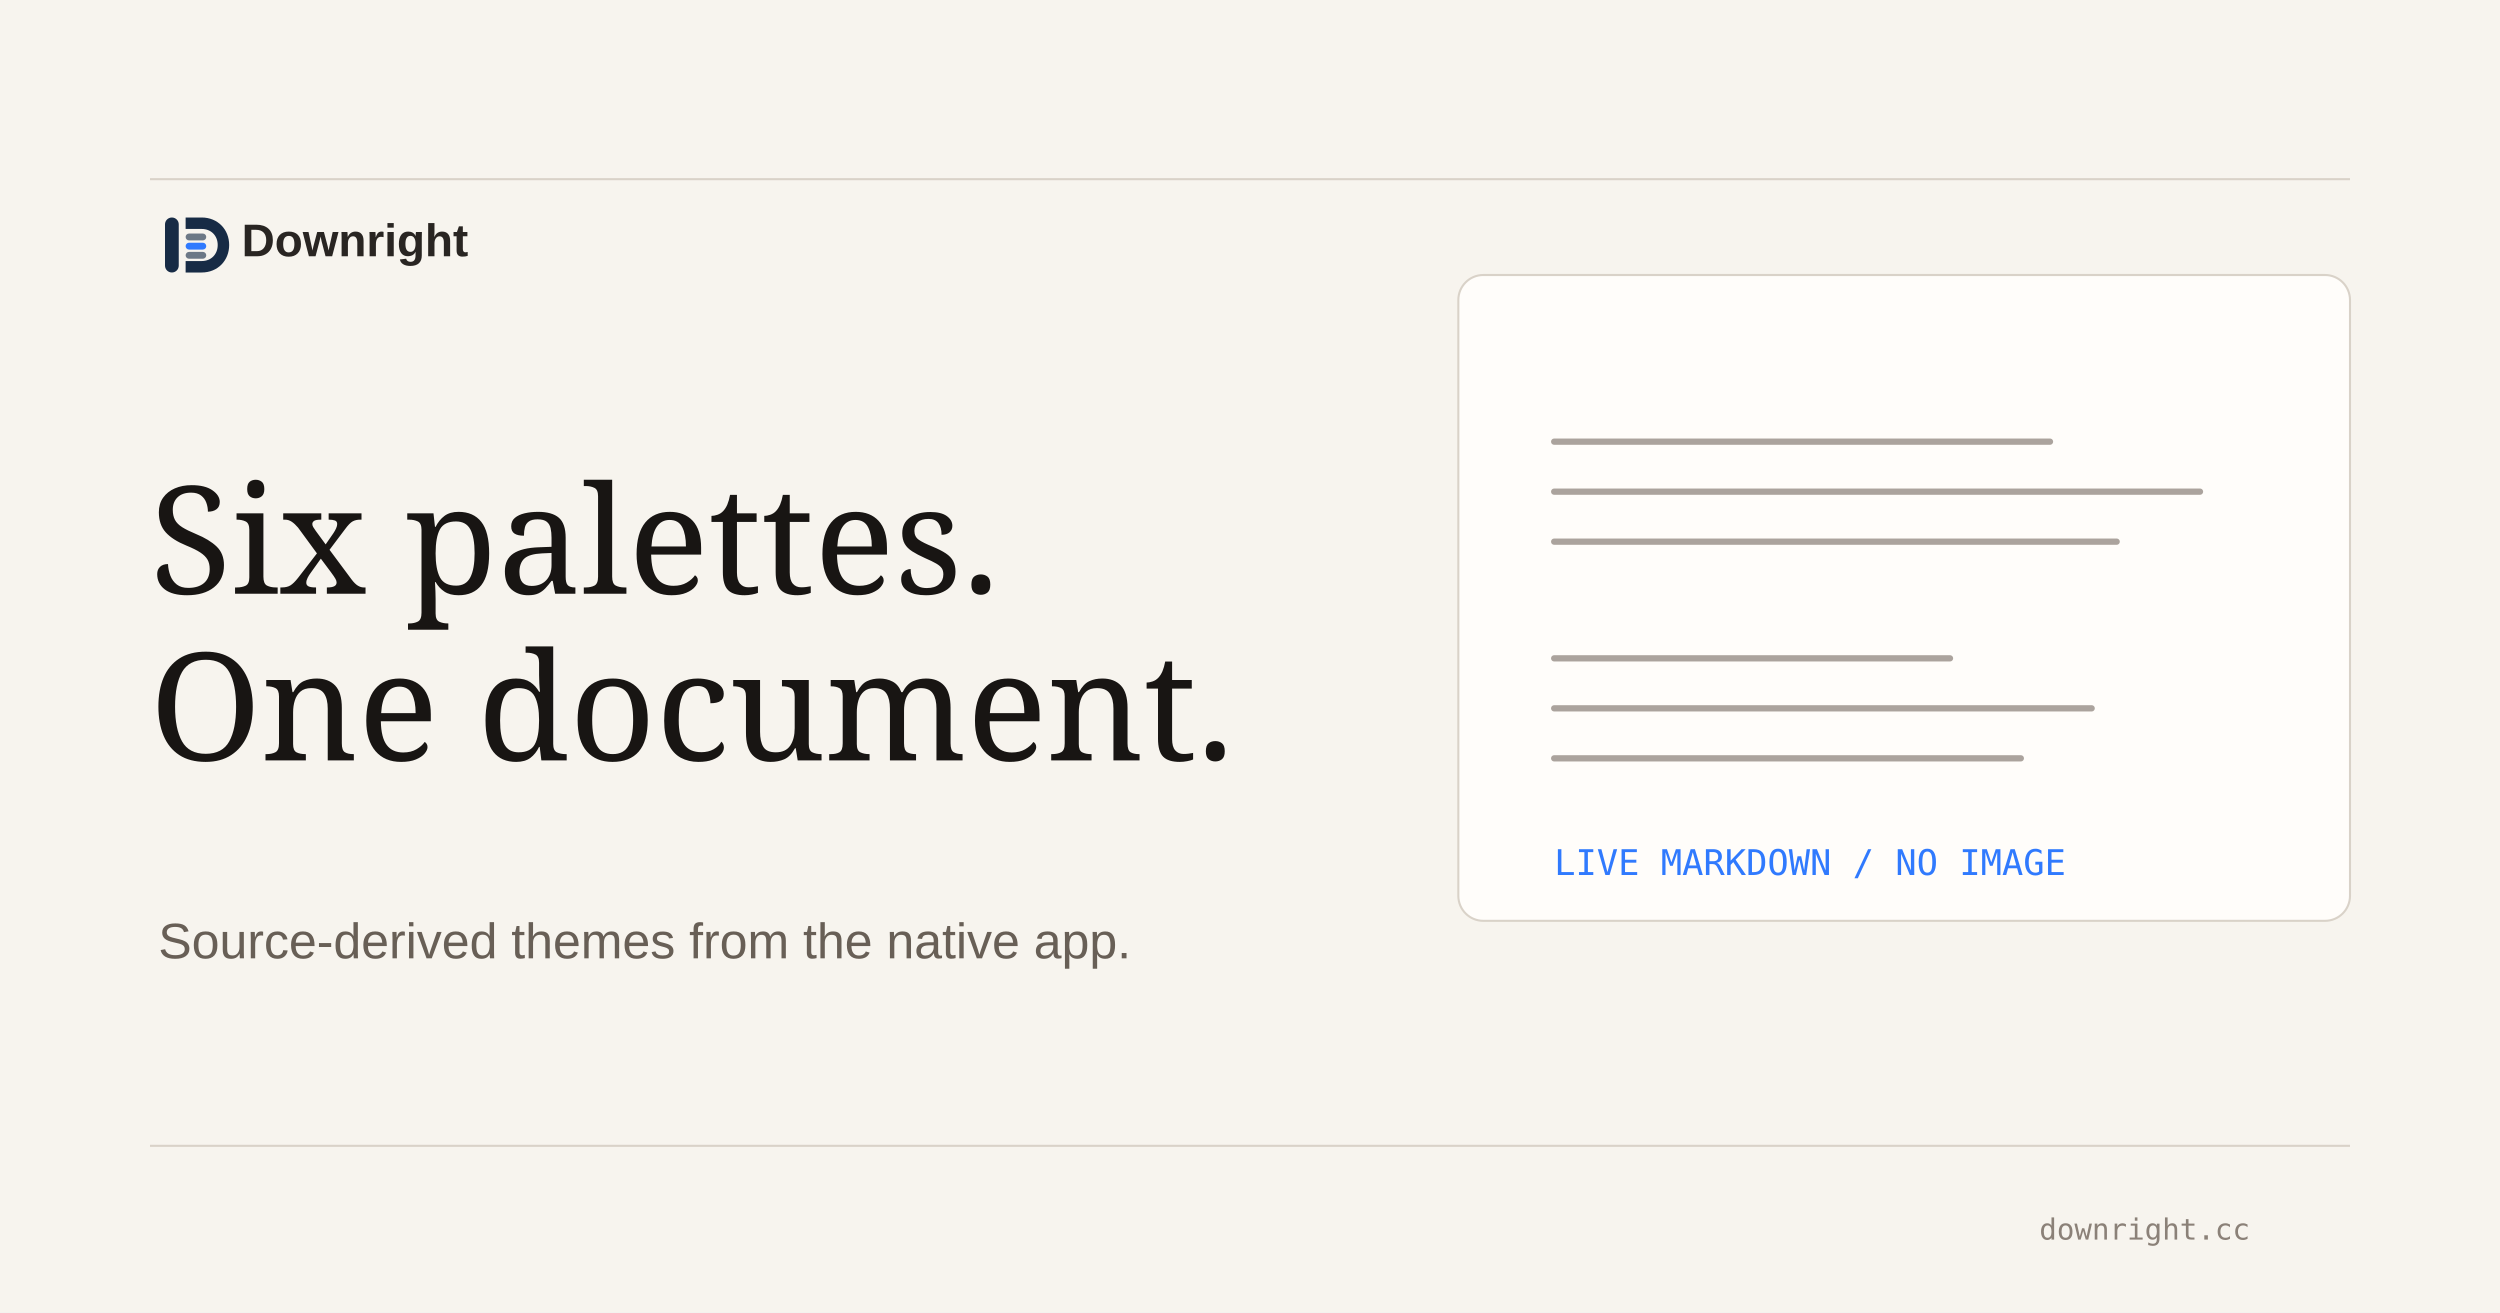
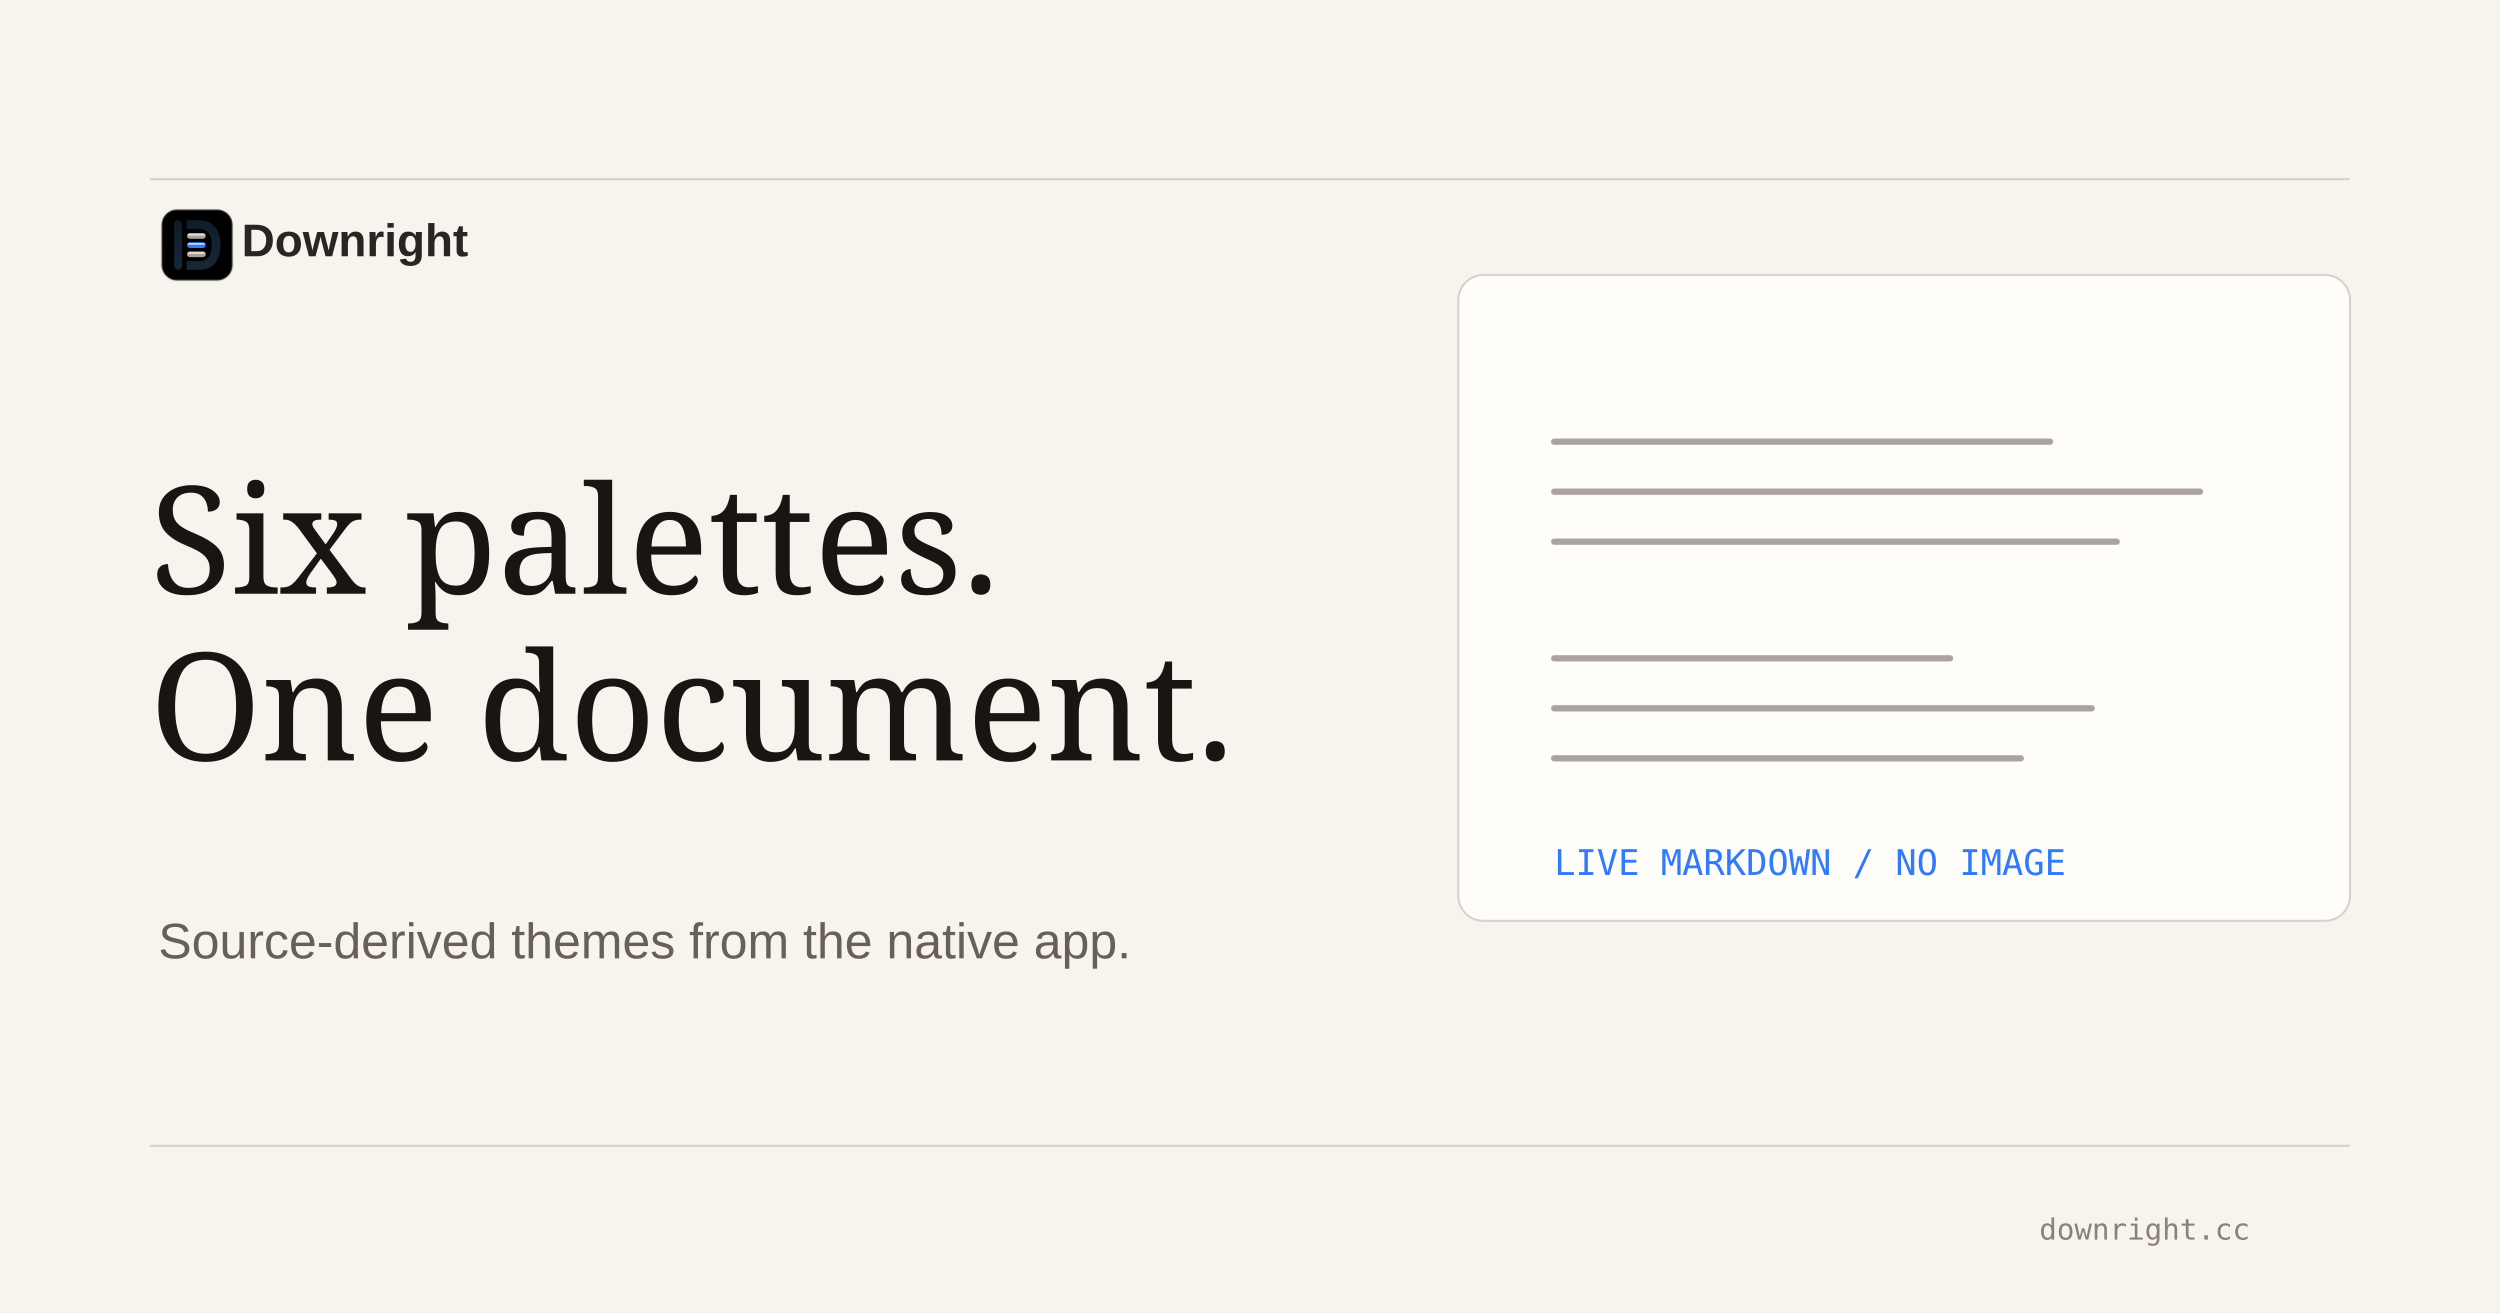
<svg xmlns="http://www.w3.org/2000/svg" width="1200" height="630" viewBox="0 0 1200 630">
  <rect width="1200" height="630" fill="#f7f4ee" />
  <path d="M72 86h1056M72 550h1056" stroke="#d9d2c8" />
  <g transform="translate(77 100) scale(1.1)">
+     <defs>
+       <linearGradient id="fav-tile" x1="16" y1="0" x2="16" y2="32" gradientUnits="userSpaceOnUse">
+         <stop offset="0%" stop-color="#f8f5ee" />
+         <stop offset="100%" stop-color="#e3ded5" />
+       </linearGradient>
+       <linearGradient id="fav-groove" x1="16" y1="4" x2="16" y2="28" gradientUnits="userSpaceOnUse">
+         <stop offset="0%" stop-color="#0f1b28" />
+         <stop offset="100%" stop-color="#18283a" />
+       </linearGradient>
+     </defs>
    <style>
-     .mark,.rule{fill:#172b45}
-     @media (prefers-color-scheme:dark){.mark,.rule{fill:#f7f4ee}}
+     .fav-accent { fill: #307afe; }
+     @media (prefers-color-scheme: dark) {
+       .fav-accent { fill: #6ea8ff; }
+     }
  </style>
-     <rect class="mark" x="2" y="4" width="6" height="24" rx="3" />
-     <path class="mark" d="M11 4h7c7 0 12 5.2 12 12s-5 12-12 12h-7v-5h7c4.2 0 7-3 7-7s-2.8-7-7-7h-7V4Z" />
-     <rect class="rule" x="11" y="11" width="9" height="3" rx="1.5" opacity=".62" />
-     <rect x="11" y="15" width="9" height="3" rx="1.5" fill="#307afe" />
-     <rect class="rule" x="11" y="19" width="9" height="3" rx="1.5" opacity=".62" />
+     <rect width="32" height="32" rx="7.2" fill="url(#fav-tile)" />
+     <rect x="0.5" y="0.5" width="31" height="31" rx="6.7" stroke="#ffffff" stroke-opacity="0.95" stroke-width="0.9" />
+     <rect x="0.5" y="0.5" width="31" height="31" rx="6.7" stroke="#c4bcaf" stroke-opacity="0.35" stroke-width="0.9" />
+     <rect x="6" y="5.2" width="3.4" height="21.6" rx="1.7" fill="url(#fav-groove)" />
+     <path d="M11.4 5.2h5.6c5.5 0 9.2 3.6 9.2 10.8s-3.7 10.8-9.2 10.8h-5.6v-3.8h5.6c3.2 0 5.4-2.1 5.4-7s-2.2-7-5.4-7h-5.6V5.2Z" fill="url(#fav-groove)" />
+     <rect x="11.6" y="10.8" width="8.2" height="2.5" rx="1.25" fill="#aba399" />
+     <rect x="12" y="11.1" width="7.4" height="0.8" rx="0.4" fill="#ffffff" fill-opacity="0.65" />
+     <rect class="fav-accent" x="11.6" y="14.8" width="8.2" height="2.5" rx="1.25" />
+     <rect x="12" y="15.1" width="7.4" height="0.8" rx="0.4" fill="#ffffff" fill-opacity="0.65" />
+     <rect x="11.6" y="18.8" width="8.2" height="2.5" rx="1.25" fill="#aba399" />
+     <rect x="12" y="19.1" width="7.4" height="0.8" rx="0.4" fill="#ffffff" fill-opacity="0.65" />
  </g>
  <text x="116" y="123" fill="#292522" font-family="Arial,sans-serif" font-size="22" font-weight="700">Downright</text>
  <text x="72" y="285" fill="#181513" font-family="Georgia,serif" font-size="72">Six palettes.</text>
  <text x="72" y="365" fill="#181513" font-family="Georgia,serif" font-size="72">One document.</text>
  <text x="76" y="460" fill="#685f56" font-family="Arial,sans-serif" font-size="24">Source-derived themes from the native app.</text>
  <rect x="700" y="132" width="428" height="310" rx="12" fill="#fffdfa" stroke="#d9d2c8" />
  <path d="M746 212h238M746 236h310M746 260h270M746 316h190M746 340h258M746 364h224" stroke="#8b8178" stroke-width="3" stroke-linecap="round" opacity=".72" />
  <text x="746" y="420" fill="#307afe" font-family="monospace" font-size="17">LIVE MARKDOWN / NO IMAGE</text>
  <text x="1080" y="595" fill="#8b8178" font-family="monospace" font-size="14" text-anchor="end">downright.cc</text>
</svg>
